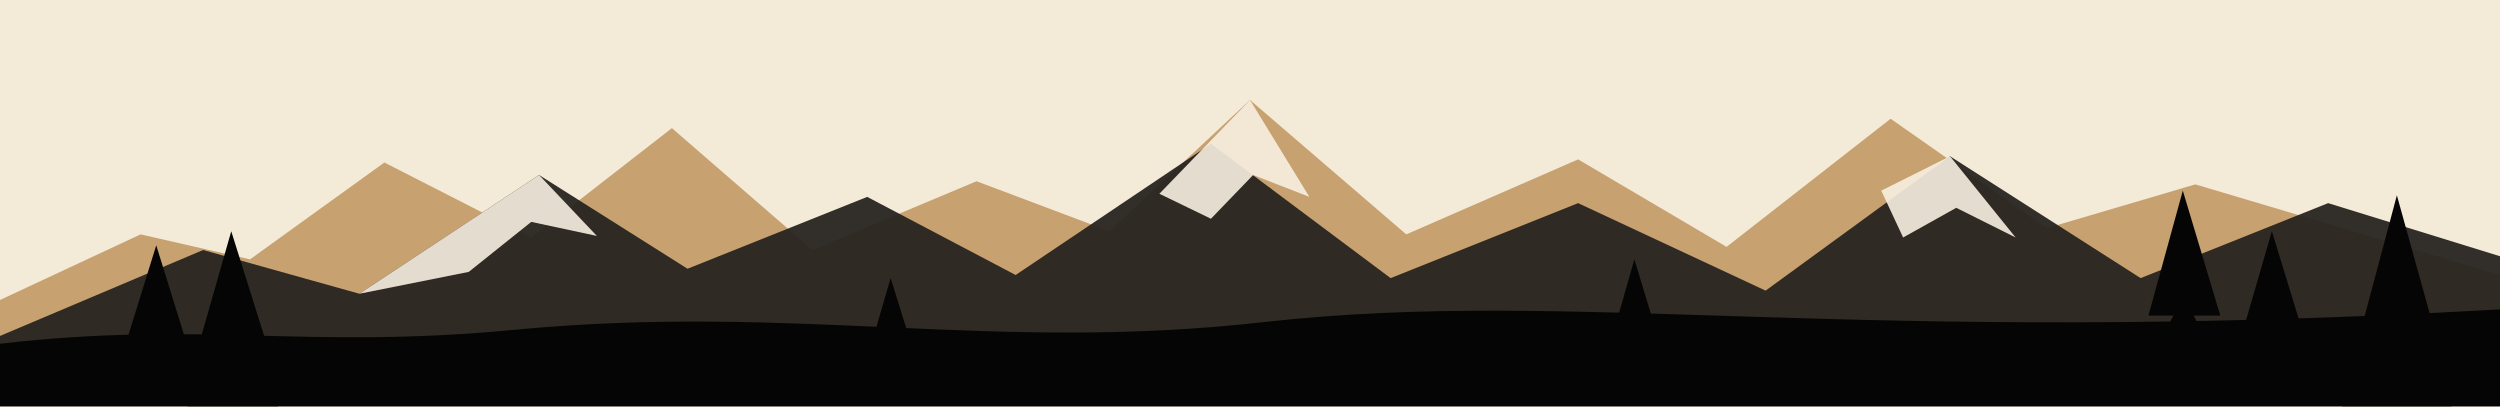
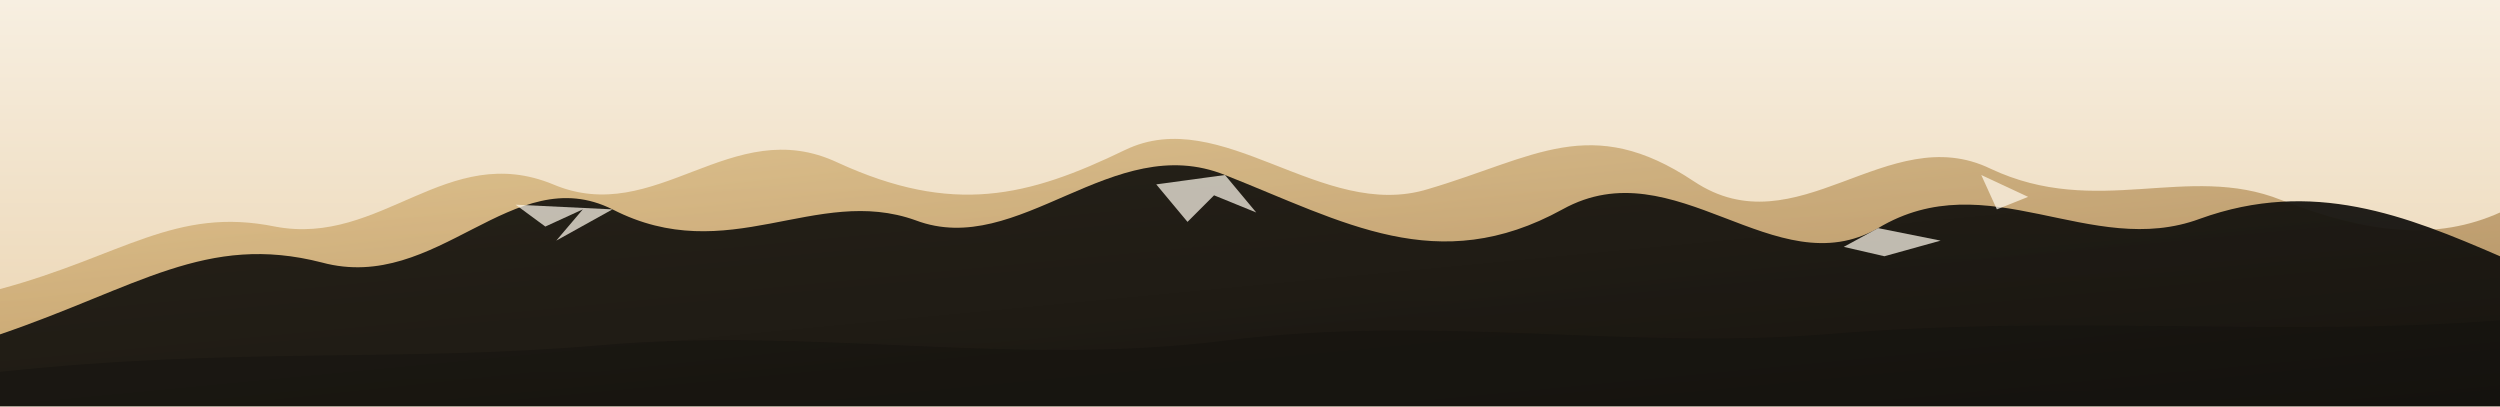
- <svg xmlns="http://www.w3.org/2000/svg" viewBox="0 0 1600 260" preserveAspectRatio="none">
-   <rect width="1600" height="260" fill="#f4ead8" />
-   <path d="M0 192 L90 150 L160 166 L246 104 L340 152 L430 82 L520 160 L625 116 L710 148 L800 64 L900 150 L1010 102 L1105 158 L1210 76 L1310 146 L1405 118 L1600 176 L1600 260 L0 260 Z" fill="#c7a170" />
-   <path d="M0 215 L130 160 L230 188 L345 112 L440 172 L555 126 L650 176 L775 92 L890 178 L1010 130 L1130 186 L1248 100 L1370 178 L1490 130 L1600 164 L1600 260 L0 260 Z" fill="#221f1c" opacity="0.92" />
-   <path d="M230 188 L345 112 L382 151 L340 142 L300 174 Z M742 124 L800 64 L838 126 L802 112 L775 140 Z M1204 122 L1248 100 L1290 152 L1252 133 L1218 152 Z" fill="#f7efe1" opacity="0.9" />
-   <path d="M0 220 C130 205 195 224 330 211 C510 194 635 226 810 206 C1010 184 1180 222 1600 198 L1600 260 L0 260 Z" fill="#050505" />
-   <g fill="#050505">
-     <path d="M82 215 l18-58 l18 58 h-13 l18 35 h-46 l18-35z" />
-     <path d="M128 218 l20-70 l22 70 h-16 l24 42 h-58 l24-42z" />
-     <path d="M1375 202 l22-80 l24 80 h-17 l26 50 h-66 l27-50z" />
-     <path d="M1436 210 l18-62 l19 62 h-14 l21 42 h-53 l22-42z" />
-     <path d="M1510 215 l24-90 l25 90 h-18 l28 45 h-70 l29-45z" />
-     <path d="M556 226 l14-48 l15 48 h-11 l17 30 h-42 l17-30z" />
-     <path d="M1030 222 l16-56 l17 56 h-12 l18 34 h-48 l19-34z" />
-   </g>
+ <svg xmlns="http://www.w3.org/2000/svg" viewBox="0 0 1600 260" preserveAspectRatio="none" role="img" aria-label="Subtle Pacific Northwest mountain ridge">
+   <defs>
+     <linearGradient id="skyCream" x1="0" y1="0" x2="0" y2="1">
+       <stop offset="0" stop-color="#f7efe1" />
+       <stop offset="1" stop-color="#ead2ad" />
+     </linearGradient>
+     <linearGradient id="ridgeWarm" x1="0" y1="0" x2="1" y2="1">
+       <stop offset="0" stop-color="#d7b16c" />
+       <stop offset="1" stop-color="#8a612d" />
+     </linearGradient>
+     <linearGradient id="ridgeDark" x1="0" y1="0" x2="1" y2="1">
+       <stop offset="0" stop-color="#1b1812" />
+       <stop offset="1" stop-color="#0e0d0b" />
+     </linearGradient>
+   </defs>
+   <rect width="1600" height="260" fill="url(#skyCream)" />
+   <path d="M0 185            C78 164 112 132 176 145            C244 158 286 90 354 118            C420 146 468 72 536 104            C610 138 658 126 720 96            C782 66 846 142 914 121            C982 101 1018 72 1084 116            C1150 160 1208 76 1274 108            C1342 140 1400 104 1460 128            C1516 150 1560 154 1600 136            L1600 260 L0 260 Z" fill="url(#ridgeWarm)" opacity=".64" />
+   <path d="M0 214            C88 184 132 149 206 168            C280 188 328 102 392 134            C466 172 522 118 586 141            C652 166 712 83 784 112            C860 142 920 178 1000 134            C1072 94 1136 184 1202 146            C1272 104 1338 166 1408 140            C1480 114 1540 138 1600 164            L1600 260 L0 260 Z" fill="url(#ridgeDark)" opacity=".94" />
+   <path d="M330 131 L392 134 L356 154 L373 134 L349 145 Z            M740 118 L784 112 L804 136 L777 125 L760 142 Z            M1180 158 L1202 146 L1242 154 L1206 164 Z            M1268 112 L1298 126 L1278 134 Z" fill="#fff8eb" opacity=".72" />
+   <path d="M0 238            C150 222 254 232 384 221            C520 209 648 235 784 218            C920 201 1040 224 1168 214            C1324 201 1458 216 1600 205            L1600 260 L0 260 Z" fill="#0e0d0b" opacity=".35" />
</svg>
